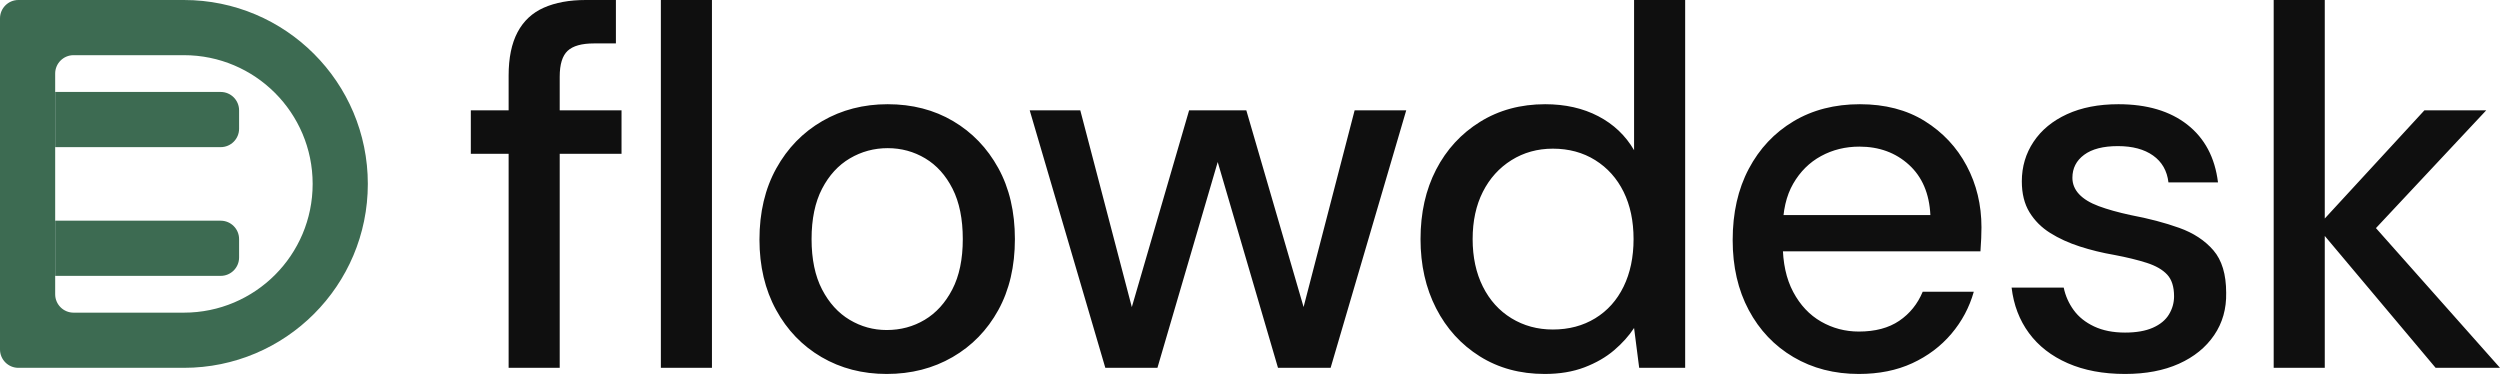
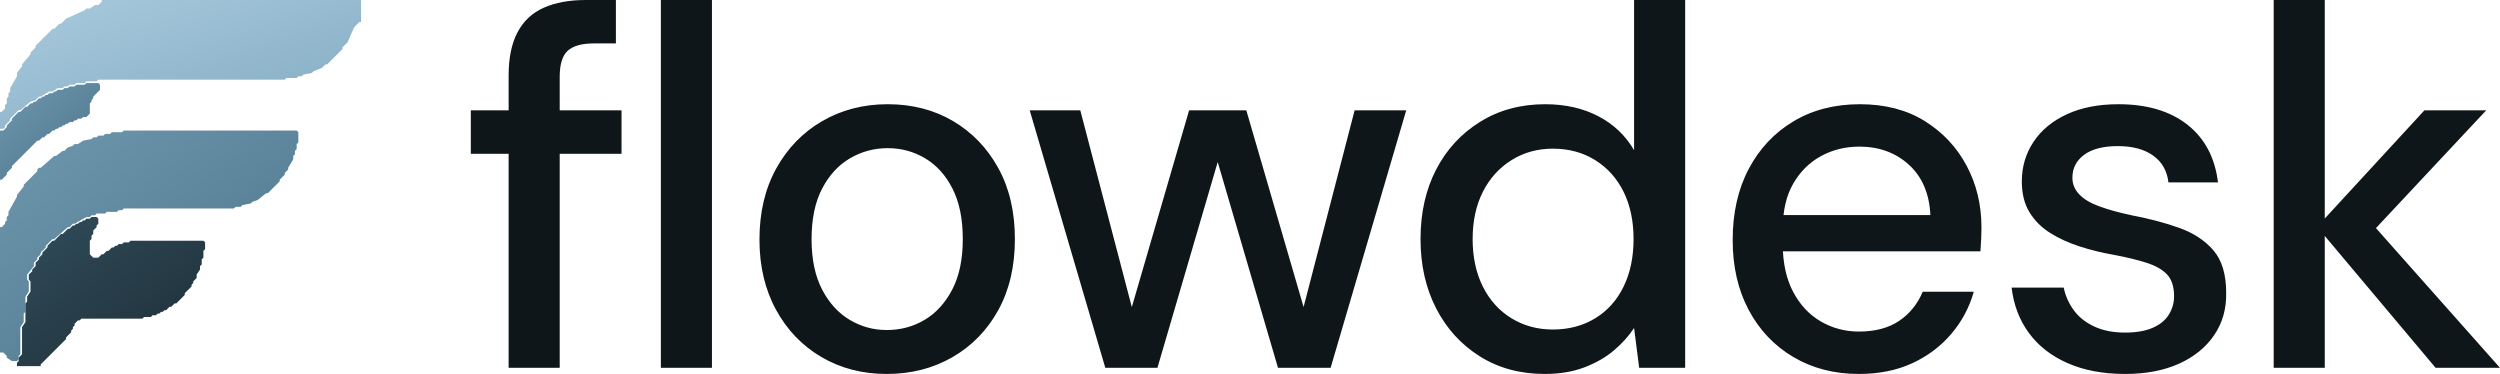
<svg xmlns="http://www.w3.org/2000/svg" viewBox="0 0 489.36 73.2">
-   <g transform="translate(0 0) scale(0.72)">
-     <path d="M5 0 H50 A50 50 0 0 1 50 100 H5 A5 5 0 0 1 0 95 V5 A5 5 0 0 1 5 0 Z M20 15 H50 A35 35 0 0 1 50 85 H20 A5 5 0 0 1 15 80 V20 A5 5 0 0 1 20 15 Z" fill="#3d6b52" fill-rule="evenodd" />
-     <path d="M15 25 H60 A5 5 0 0 1 65 30 V35 A5 5 0 0 1 60 40 H15 Z" fill="#3d6b52" />
-     <path d="M15 60 H60 A5 5 0 0 1 65 65 V70 A5 5 0 0 1 60 75 H15 Z" fill="#3d6b52" />
+   <defs>
+     <linearGradient id="hlight" x1="0" y1="0" x2="0.9" y2="1">
+       <stop offset="0" stop-color="#a9cade" />
+       <stop offset="1" stop-color="#84acc2" />
+     </linearGradient>
+     <linearGradient id="hmid" x1="0" y1="0" x2="0.9" y2="1">
+       <stop offset="0" stop-color="#6f98af" />
+       <stop offset="1" stop-color="#4d7489" />
+     </linearGradient>
+     <linearGradient id="hdark" x1="0" y1="0" x2="0.9" y2="1">
+       <stop offset="0" stop-color="#314d5b" />
+       <stop offset="1" stop-color="#1e2f38" />
+     </linearGradient>
+   </defs>
+   <g transform="scale(0.72)">
+     <path d="M0.0,35.02 L0.92,35.02 L1.38,34.56 L1.38,34.1 L2.76,32.72 L2.76,32.26 L5.07,29.95 L5.53,29.95 L8.29,27.65 L9.68,27.19 L10.6,26.27 L11.06,26.27 L13.36,24.88 L14.29,24.88 L15.67,23.96 L17.05,23.96 L17.51,23.5 L18.43,23.5 L18.89,23.04 L20.28,23.04 L20.74,22.58 L23.04,22.58 L23.5,22.12 L26.27,22.12 L26.73,21.66 L77.42,21.66 L77.88,21.2 L80.65,21.2 L81.11,20.74 L82.03,20.74 L82.49,20.28 L84.79,19.82 L85.25,19.35 L87.56,18.43 L88.48,17.51 L88.94,17.51 L93.09,13.36 L93.09,12.9 L94.47,11.52 L96.31,7.37 L97.7,5.99 L98.16,5.99 L98.16,0.0 L27.65,0.0 L27.65,0.46 L26.73,1.38 L25.81,1.38 L24.42,2.3 L23.5,2.3 L23.04,2.76 L17.97,5.07 L16.59,6.45 L16.13,6.45 L14.75,7.83 L14.29,7.83 L9.68,12.44 L9.68,12.9 L8.29,14.29 L8.29,14.75 L5.99,17.51 L5.99,17.97 L4.61,19.82 L4.61,20.74 L2.76,23.96 L2.76,24.88 L2.3,25.35 L2.3,26.27 L1.84,26.73 L1.84,28.11 L1.38,28.57 L1.38,29.49 L0.46,30.41 L0.0,30.41Z" fill="url(#hlight)" />
+     <path d="M81.11,35.94 L80.65,35.48 L33.64,35.48 L33.18,35.94 L30.41,35.94 L29.95,36.41 L28.57,36.41 L28.11,36.87 L26.73,36.87 L26.27,37.33 L25.35,37.33 L24.88,37.79 L22.58,38.25 L21.2,39.17 L20.28,39.17 L19.82,39.63 L18.43,40.09 L17.51,41.01 L17.05,41.01 L15.21,42.4 L14.75,42.4 L11.06,45.62 L10.6,45.62 L10.14,46.08 L10.14,46.54 L6.45,50.23 L6.45,50.69 L4.61,53.0 L4.61,53.46 L2.3,57.6 L2.3,58.53 L1.84,58.99 L1.84,59.91 L1.38,60.37 L1.38,60.83 L0.46,61.75 L0.0,61.75 L0.0,95.85 L0.92,95.85 L1.84,96.77 L1.84,97.24 L3.23,98.16 L4.61,98.16 L5.07,97.7 L5.07,96.77 L5.53,96.31 L5.53,88.94 L6.45,87.56 L6.45,85.25 L6.91,84.79 L6.91,80.65 L7.83,79.26 L7.83,76.5 L7.37,76.04 L7.37,74.65 L9.22,72.35 L9.22,71.43 L10.14,70.51 L10.14,70.05 L11.06,69.12 L11.06,68.66 L12.44,67.28 L12.44,66.82 L14.29,64.98 L14.75,64.98 L18.43,61.75 L18.89,61.75 L19.82,60.83 L20.28,60.83 L23.5,58.99 L24.42,58.99 L24.88,58.53 L25.81,58.53 L26.27,58.06 L28.57,58.06 L29.03,57.6 L31.8,57.6 L32.26,57.14 L33.18,57.14 L33.64,56.68 L63.59,56.68 L64.06,56.22 L65.44,56.22 L65.9,55.76 L68.2,55.3 L68.66,54.84 L70.05,54.38 L72.35,52.53 L72.81,52.53 L76.04,49.31 L76.04,48.85 L77.42,47.47 L77.42,47.0 L78.34,46.08 L78.34,45.62 L79.72,43.32 L79.72,42.4 L80.18,41.94 L80.18,41.01 L80.65,40.55 L80.65,39.17 L81.11,38.71Z" fill="url(#hmid)" />
+     <path d="M27.19,23.04 L26.73,22.58 L23.5,22.58 L23.04,23.04 L20.74,23.04 L20.28,23.5 L18.89,23.5 L18.43,23.96 L17.51,23.96 L17.05,24.42 L15.67,24.42 L15.21,24.88 L14.75,24.88 L14.29,25.35 L13.36,25.35 L12.9,25.81 L12.44,25.81 L11.98,26.27 L11.52,26.27 L11.06,26.73 L10.6,26.73 L9.68,27.65 L9.22,27.65 L8.76,28.11 L8.29,28.11 L7.37,29.03 L6.91,29.03 L5.53,30.41 L5.07,30.41 L3.23,32.26 L3.23,32.72 L1.84,34.1 L1.84,34.56 L0.92,35.48 L0.0,35.48 L0.0,48.85 L0.46,48.85 L1.84,47.47 L1.84,47.0 L3.23,45.62 L3.23,45.16 L10.14,38.25 L10.6,38.25 L11.52,37.33 L11.98,37.33 L12.9,36.41 L13.36,36.41 L14.29,35.48 L14.75,35.48 L15.21,35.02 L15.67,35.02 L16.13,34.56 L16.59,34.56 L17.05,34.1 L17.51,34.1 L17.97,33.64 L18.43,33.64 L18.89,33.18 L19.82,33.18 L20.28,32.72 L20.74,32.72 L21.2,32.26 L22.12,32.26 L22.58,31.8 L23.5,31.8 L24.42,30.88 L24.42,28.11 L24.88,27.65 L24.88,27.19 L25.35,26.73 L25.35,26.27 L27.19,24.42Z" fill="url(#hmid)" />
+     <path d="M55.76,65.9 L55.3,65.44 L35.48,65.44 L35.02,65.9 L33.64,65.9 L33.18,66.36 L32.26,66.36 L31.8,66.82 L31.34,66.82 L30.88,67.28 L30.41,67.28 L29.49,68.2 L29.03,68.2 L28.11,69.12 L27.65,69.12 L26.73,70.05 L25.35,70.05 L24.42,69.12 L24.42,65.44 L24.88,64.98 L24.88,64.06 L25.35,63.59 L25.35,62.67 L26.27,61.75 L26.27,61.29 L26.73,60.83 L26.73,59.45 L26.27,58.99 L24.88,58.99 L24.42,59.45 L23.5,59.45 L23.04,59.91 L22.58,59.91 L22.12,60.37 L21.66,60.37 L21.2,60.83 L20.74,60.83 L20.28,61.29 L19.82,61.29 L18.89,62.21 L18.43,62.21 L17.05,63.59 L16.59,63.59 L14.75,65.44 L14.29,65.44 L12.9,66.82 L12.9,67.28 L11.52,68.66 L11.52,69.12 L10.6,70.05 L10.6,70.51 L9.68,71.43 L9.68,72.35 L8.76,73.27 L8.76,73.73 L7.83,74.65 L7.83,76.04 L8.29,76.5 L8.29,79.26 L7.37,80.65 L7.37,82.03 L6.91,82.49 L6.91,87.56 L5.99,88.94 L5.99,96.31 L5.07,97.24 L5.07,98.16 L4.61,98.62 L4.61,99.54 L11.06,99.54 L11.06,99.08 L17.97,92.17 L17.97,91.71 L19.35,90.32 L19.35,89.86 L19.82,89.4 L19.82,88.94 L20.28,88.48 L20.28,88.02 L21.2,87.1 L21.66,87.1 L22.12,86.64 L38.71,86.64 L39.17,86.18 L41.01,86.18 L41.47,85.71 L42.4,85.71 L42.86,85.25 L43.32,85.25 L43.78,84.79 L44.24,84.79 L44.7,84.33 L45.16,84.33 L46.08,83.41 L46.54,83.41 L47.47,82.49 L47.93,82.49 L50.23,80.18 L50.23,79.72 L52.07,77.88 L52.07,77.42 L52.53,76.96 L52.53,76.5 L53.46,75.58 L53.46,74.65 L54.38,73.27 L54.38,72.35 L54.84,71.89 L54.84,70.51 L55.3,70.05 L55.3,68.2 L55.76,67.74Z" fill="url(#hdark)" />
  </g>
-   <path transform="translate(90.06 72)" d="M19.50 0L9.50 0L9.50-57.20Q9.50-62.40 11.25-65.70Q13-69 16.40-70.50Q19.80-72 24.60-72L30.50-72L30.50-63.50L26.20-63.50Q22.60-63.50 21.05-62.05Q19.50-60.60 19.50-57L19.50 0M31.60-41.90L2.10-41.90L2.10-50.40L31.60-50.40M49.30 0L39.30 0L39.30-72L49.30-72M83.50 1.20Q76.40 1.20 70.75-2.10Q65.10-5.40 61.85-11.35Q58.60-17.30 58.60-25.10Q58.60-33.10 61.90-39.05Q65.20-45 70.90-48.30Q76.60-51.60 83.70-51.60Q90.90-51.60 96.50-48.30Q102.10-45 105.35-39.10Q108.60-33.20 108.60-25.20Q108.60-17.20 105.35-11.30Q102.10-5.40 96.40-2.10Q90.70 1.20 83.50 1.20M83.50-7.40Q87.60-7.40 90.95-9.40Q94.30-11.40 96.35-15.35Q98.40-19.30 98.40-25.20Q98.40-31.10 96.40-35.05Q94.40-39 91.05-41Q87.70-43 83.70-43Q79.70-43 76.30-41Q72.90-39 70.85-35.05Q68.80-31.10 68.80-25.20Q68.80-19.30 70.85-15.35Q72.90-11.40 76.25-9.40Q79.60-7.40 83.50-7.40M136.50 0L126.30 0L111.50-50.40L121.40-50.40L132.40-8.40L130.50-8.50L142.70-50.40L153.90-50.40L166.10-8.50L164.20-8.40L175.10-50.40L185.20-50.40L170.40 0L160.10 0L147.30-43.70L149.30-43.70M212.30 1.20Q205.10 1.20 199.60-2.25Q194.10-5.70 191.05-11.65Q188-17.60 188-25.20Q188-32.90 191.05-38.80Q194.10-44.70 199.65-48.15Q205.20-51.60 212.40-51.60Q218.30-51.60 222.80-49.25Q227.30-46.90 229.80-42.60L229.80-72L239.80-72L239.80 0L230.80 0L229.80-7.80Q228.30-5.50 225.90-3.45Q223.50-1.40 220.10-0.10Q216.70 1.20 212.30 1.20M213.90-7.50Q218.60-7.50 222.20-9.70Q225.80-11.90 227.75-15.90Q229.70-19.90 229.70-25.20Q229.70-30.50 227.75-34.45Q225.80-38.40 222.20-40.65Q218.60-42.90 213.90-42.90Q209.40-42.90 205.80-40.65Q202.20-38.40 200.20-34.45Q198.20-30.50 198.20-25.20Q198.20-19.90 200.20-15.90Q202.20-11.90 205.80-9.70Q209.40-7.50 213.90-7.50M273.80 1.20Q266.60 1.20 261-2.10Q255.40-5.40 252.25-11.30Q249.10-17.20 249.10-25Q249.10-33 252.25-38.95Q255.40-44.90 261-48.25Q266.60-51.60 274-51.60Q281.40-51.60 286.70-48.30Q292-45 294.90-39.55Q297.80-34.10 297.80-27.50Q297.80-26.50 297.75-25.35Q297.70-24.20 297.60-22.80L256.40-22.80L256.40-29.90L287.80-29.90Q287.50-36.20 283.60-39.75Q279.70-43.30 273.90-43.30Q269.80-43.30 266.40-41.45Q263-39.60 260.95-36.05Q258.90-32.50 258.90-27.10L258.90-24.30Q258.90-18.70 260.95-14.85Q263-11 266.40-9.05Q269.80-7.10 273.80-7.10Q278.60-7.10 281.70-9.20Q284.80-11.30 286.30-14.90L296.30-14.90Q295-10.30 291.90-6.65Q288.80-3 284.25-0.90Q279.70 1.20 273.80 1.20M325.90 1.20Q319.50 1.20 314.70-0.90Q309.90-3 307.10-6.80Q304.30-10.60 303.70-15.70L313.90-15.70Q314.40-13.30 315.85-11.30Q317.30-9.30 319.85-8.10Q322.40-6.90 325.90-6.90Q329.20-6.90 331.35-7.85Q333.50-8.80 334.50-10.45Q335.50-12.10 335.50-14Q335.50-16.80 334.15-18.25Q332.80-19.70 330.15-20.55Q327.50-21.40 323.80-22.10Q320.30-22.70 317.05-23.75Q313.80-24.80 311.25-26.40Q308.70-28 307.20-30.45Q305.70-32.90 305.70-36.50Q305.70-40.80 308-44.25Q310.30-47.70 314.55-49.65Q318.80-51.60 324.60-51.60Q333-51.60 338.10-47.60Q343.20-43.60 344.10-36.30L334.40-36.30Q334-39.70 331.40-41.55Q328.80-43.40 324.50-43.40Q320.20-43.40 317.90-41.70Q315.60-40 315.60-37.20Q315.60-35.40 316.90-34Q318.20-32.60 320.75-31.65Q323.30-30.70 327-29.90Q332.30-28.90 336.50-27.40Q340.70-25.90 343.20-23Q345.70-20.10 345.70-14.70Q345.80-10 343.35-6.40Q340.90-2.80 336.45-0.80Q332 1.20 325.90 1.20M399.30 0L386.70 0L363.50-27.60L384.50-50.40L396.60-50.40L371.60-23.70L371.60-31.20L399.30 0M365 0L355 0L355-72L365-72" fill="#0f0f0f" />
+   <path transform="translate(90.06 72.0)" d="M19.50 0L9.50 0L9.50-57.20Q9.50-62.40 11.25-65.70Q13-69 16.40-70.50Q19.80-72 24.60-72L30.50-72L30.50-63.50L26.20-63.50Q22.60-63.50 21.05-62.05Q19.50-60.60 19.50-57L19.50 0M31.60-41.90L2.10-41.90L2.10-50.40L31.60-50.40M49.30 0L39.30 0L39.30-72L49.30-72M83.50 1.20Q76.40 1.20 70.75-2.10Q65.10-5.40 61.85-11.35Q58.60-17.30 58.60-25.10Q58.60-33.10 61.90-39.05Q65.20-45 70.90-48.30Q76.60-51.60 83.70-51.60Q90.90-51.60 96.50-48.30Q102.10-45 105.35-39.10Q108.60-33.20 108.60-25.20Q108.60-17.20 105.35-11.30Q102.10-5.40 96.40-2.10Q90.70 1.20 83.50 1.20M83.50-7.40Q87.60-7.40 90.95-9.40Q94.30-11.40 96.35-15.35Q98.40-19.30 98.40-25.20Q98.40-31.10 96.40-35.05Q94.40-39 91.05-41Q87.70-43 83.70-43Q79.70-43 76.30-41Q72.90-39 70.85-35.05Q68.80-31.10 68.80-25.20Q68.80-19.30 70.85-15.35Q72.90-11.40 76.25-9.40Q79.60-7.40 83.50-7.40M136.50 0L126.30 0L111.50-50.40L121.40-50.40L132.40-8.40L130.50-8.50L142.70-50.40L153.90-50.40L166.10-8.50L164.20-8.40L175.10-50.40L185.20-50.40L170.40 0L160.10 0L147.30-43.70L149.30-43.70M212.30 1.20Q205.10 1.20 199.60-2.25Q194.10-5.70 191.05-11.65Q188-17.60 188-25.20Q188-32.90 191.05-38.80Q194.10-44.70 199.65-48.15Q205.20-51.60 212.40-51.60Q218.30-51.60 222.80-49.25Q227.30-46.90 229.80-42.60L229.80-72L239.80-72L239.80 0L230.80 0L229.80-7.80Q228.30-5.50 225.90-3.45Q223.50-1.40 220.10-0.10Q216.70 1.20 212.30 1.20M213.90-7.50Q218.60-7.50 222.20-9.70Q225.80-11.90 227.75-15.90Q229.70-19.90 229.70-25.20Q229.70-30.50 227.75-34.45Q225.80-38.40 222.20-40.65Q218.60-42.90 213.90-42.90Q209.40-42.90 205.80-40.65Q202.20-38.40 200.20-34.45Q198.20-30.50 198.20-25.20Q198.20-19.90 200.20-15.90Q202.20-11.90 205.80-9.70Q209.40-7.50 213.90-7.50M273.80 1.20Q266.60 1.20 261-2.10Q255.40-5.40 252.25-11.30Q249.10-17.20 249.10-25Q249.10-33 252.25-38.95Q255.40-44.90 261-48.25Q266.60-51.60 274-51.60Q281.40-51.60 286.70-48.30Q292-45 294.90-39.55Q297.80-34.10 297.80-27.50Q297.80-26.50 297.75-25.35Q297.70-24.20 297.60-22.80L256.40-22.80L256.40-29.90L287.80-29.90Q287.50-36.20 283.60-39.75Q279.70-43.30 273.90-43.30Q269.80-43.30 266.40-41.45Q263-39.60 260.95-36.05Q258.90-32.50 258.90-27.10L258.90-24.30Q258.90-18.70 260.95-14.85Q263-11 266.40-9.05Q269.80-7.10 273.80-7.10Q278.60-7.10 281.70-9.20Q284.80-11.30 286.30-14.90L296.30-14.90Q295-10.30 291.90-6.65Q288.80-3 284.25-0.90Q279.70 1.20 273.80 1.20M325.90 1.20Q319.50 1.20 314.70-0.90Q309.90-3 307.10-6.80Q304.30-10.60 303.70-15.70L313.90-15.70Q314.40-13.30 315.85-11.30Q317.30-9.30 319.85-8.10Q322.40-6.90 325.90-6.90Q329.20-6.90 331.35-7.85Q333.50-8.80 334.50-10.45Q335.50-12.10 335.50-14Q335.50-16.80 334.15-18.25Q332.80-19.70 330.15-20.55Q327.50-21.40 323.80-22.10Q320.30-22.70 317.05-23.75Q313.80-24.80 311.25-26.40Q308.70-28 307.20-30.45Q305.70-32.90 305.70-36.50Q305.70-40.80 308-44.25Q310.30-47.70 314.55-49.65Q318.80-51.60 324.60-51.60Q333-51.60 338.10-47.60Q343.20-43.60 344.10-36.30L334.40-36.30Q334-39.70 331.40-41.55Q328.80-43.40 324.50-43.40Q320.20-43.40 317.90-41.70Q315.60-40 315.60-37.20Q315.60-35.40 316.90-34Q318.20-32.60 320.75-31.65Q323.30-30.70 327-29.90Q332.30-28.90 336.50-27.40Q340.70-25.90 343.20-23Q345.70-20.10 345.70-14.70Q345.80-10 343.35-6.40Q340.90-2.80 336.45-0.80Q332 1.20 325.90 1.20M399.30 0L386.70 0L363.50-27.60L384.50-50.40L396.60-50.40L371.60-23.70L371.60-31.20L399.30 0M365 0L355 0L355-72L365-72" fill="#0f161a" />
</svg>
